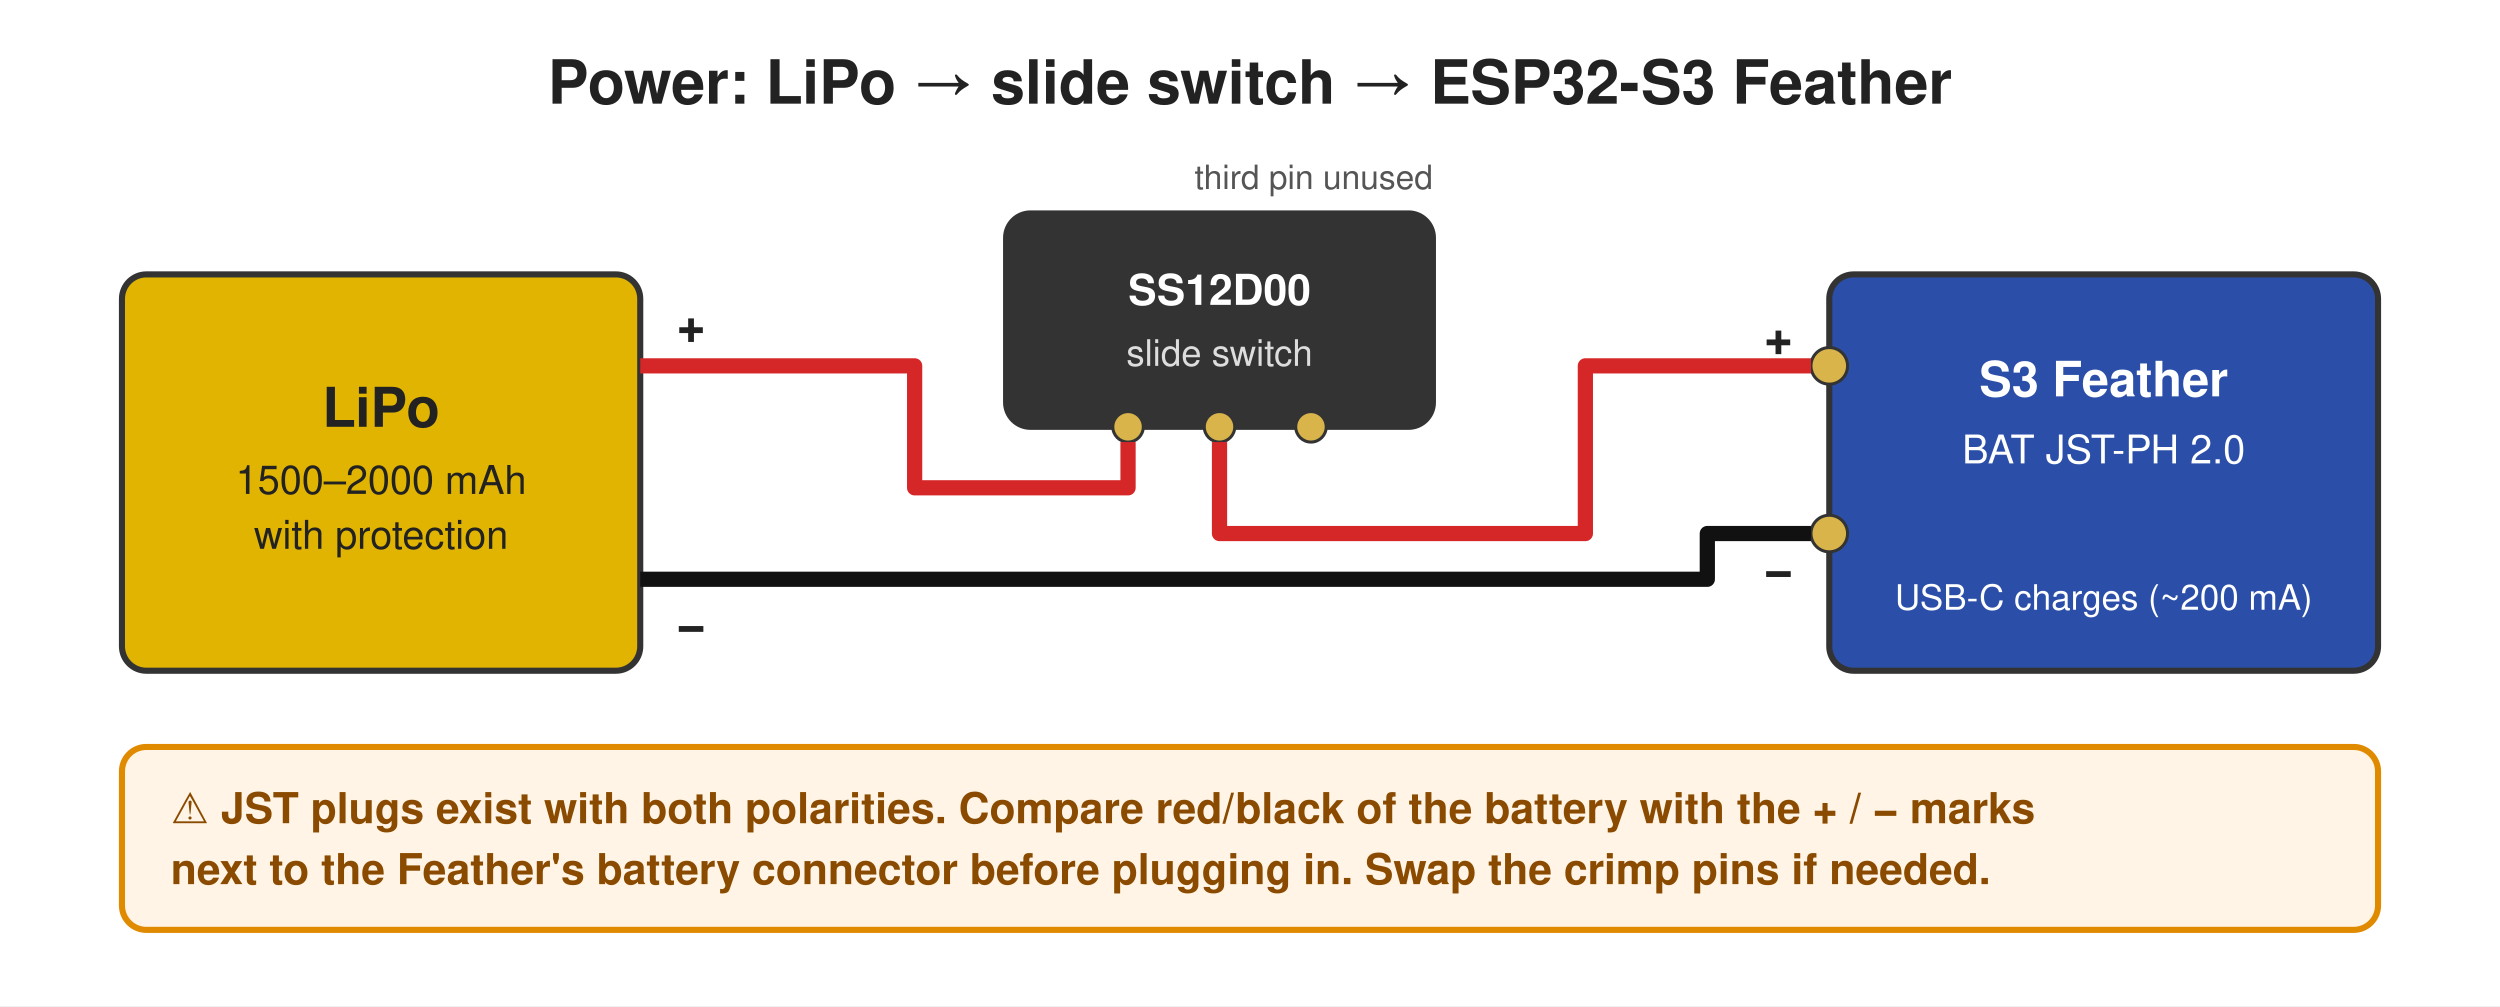
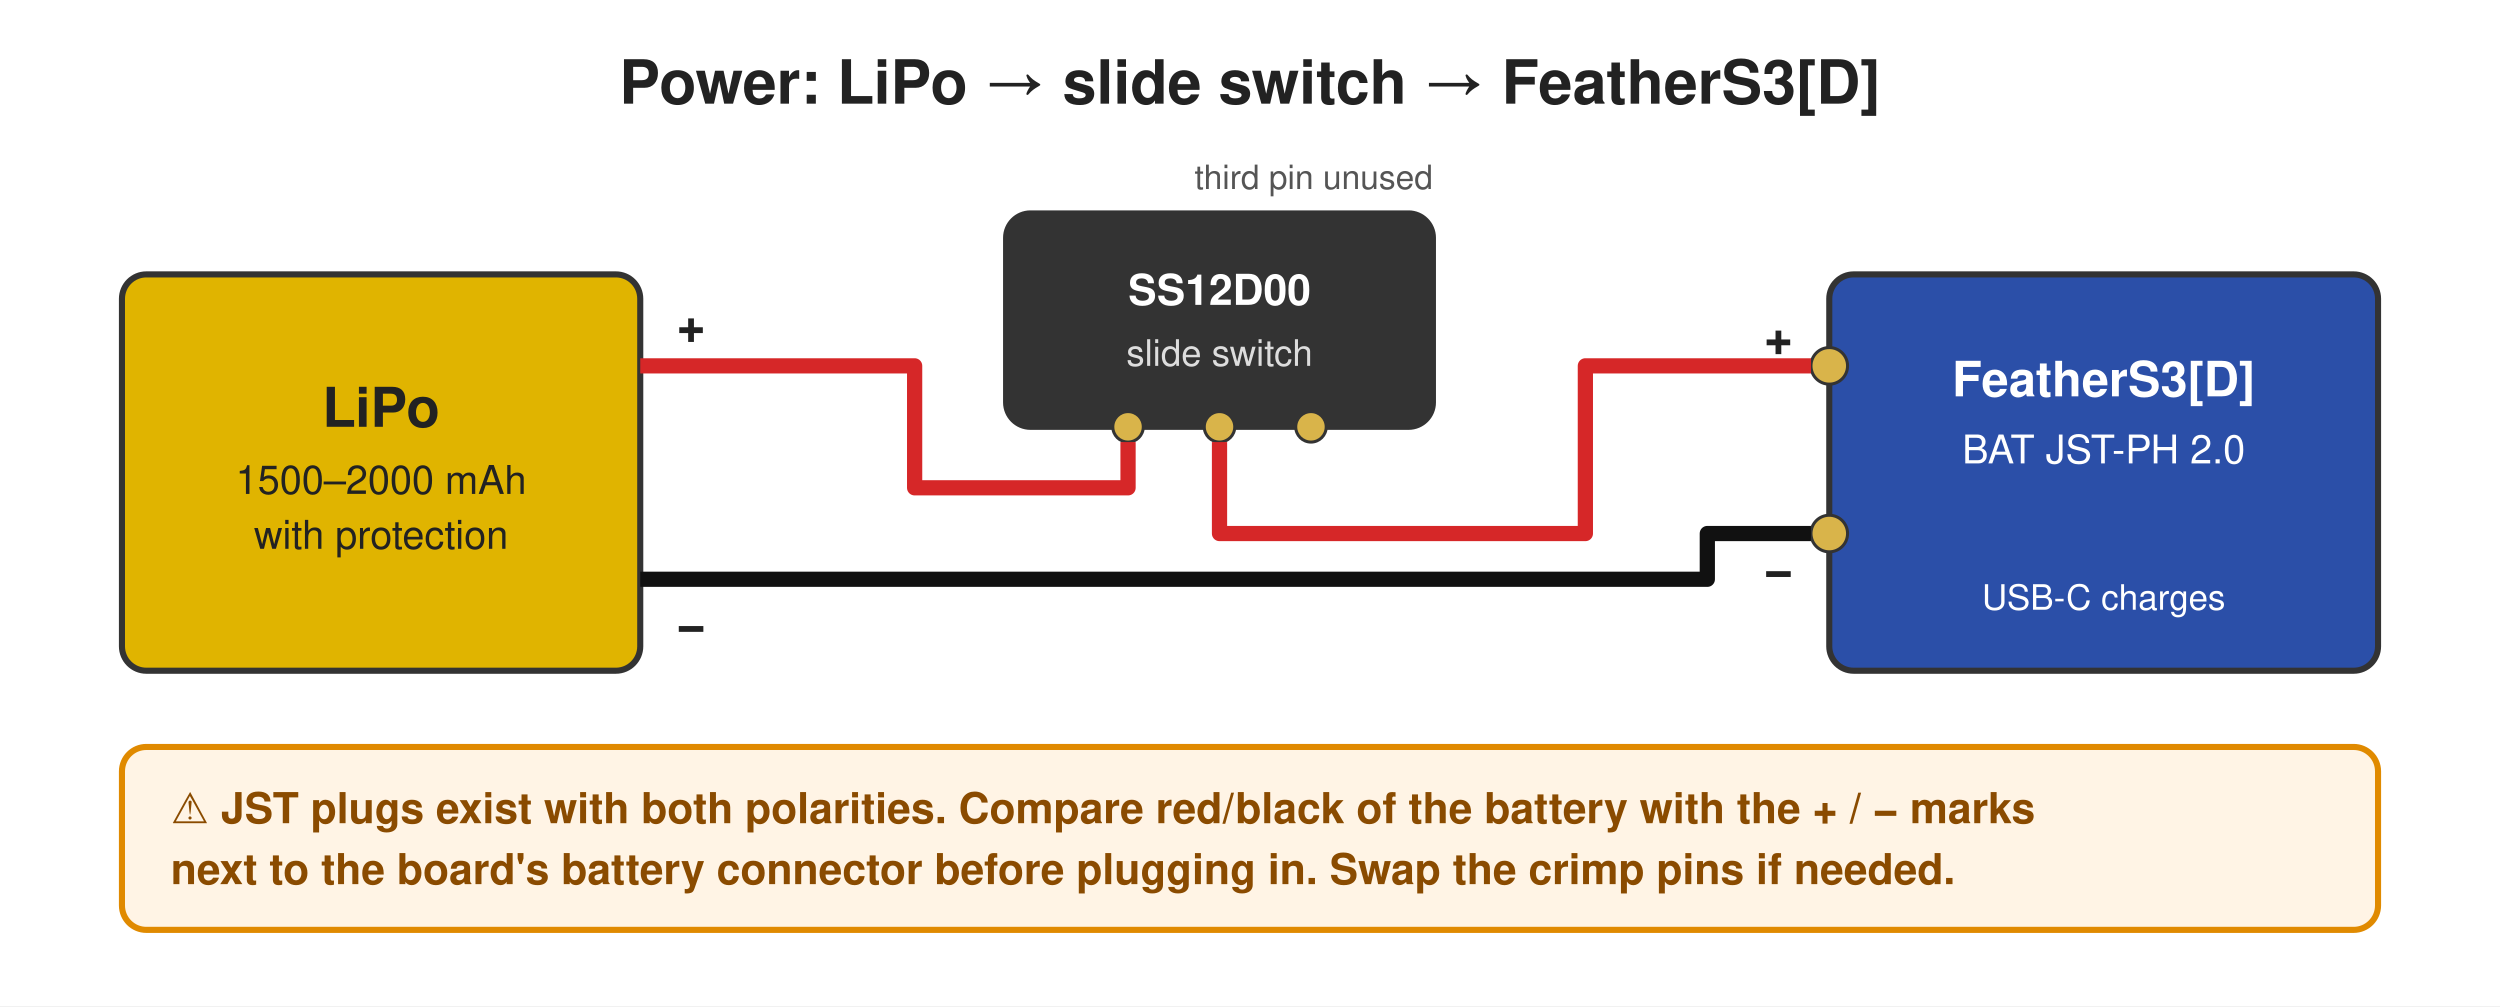
<svg xmlns="http://www.w3.org/2000/svg" width="820" height="330" viewBox="0 0 820 330" font-family="Helvetica, Arial, sans-serif" font-size="14">
  <rect width="820" height="330" fill="#ffffff" />
-   <text x="410.0" y="34" font-size="20" text-anchor="middle" font-weight="bold" fill="#222">Power: LiPo → slide switch → ESP32-S3 Feather</text>
+   <text x="410.0" y="34" font-size="20" text-anchor="middle" font-weight="bold" fill="#222">Power: LiPo → slide switch → FeatherS3[D]</text>
  <rect x="40" y="90" width="170" height="130" rx="8" fill="#e0b400" stroke="#333" stroke-width="2" />
  <text x="125" y="140" font-size="18" text-anchor="middle" font-weight="bold" fill="#222">LiPo</text>
  <text x="125" y="162" font-size="13" text-anchor="middle" font-weight="normal" fill="#222">1500–2000 mAh</text>
  <text x="125" y="180" font-size="13" text-anchor="middle" font-weight="normal" fill="#222">with protection</text>
  <rect x="330" y="70" width="140" height="70" rx="8" fill="#333" stroke="#333" stroke-width="2" />
  <text x="400" y="100" font-size="14" text-anchor="middle" font-weight="bold" fill="#fff">SS12D00</text>
  <text x="400" y="120" font-size="12" text-anchor="middle" font-weight="normal" fill="#ddd">slide switch</text>
  <circle cx="370" cy="140" r="5" fill="#d9b44a" stroke="#333" />
  <circle cx="400" cy="140" r="5" fill="#d9b44a" stroke="#333" />
  <circle cx="430" cy="140" r="5" fill="#d9b44a" stroke="#333" />
  <text x="470" y="62" font-size="11" text-anchor="end" font-weight="normal" fill="#555">third pin unused</text>
  <rect x="600" y="90" width="180" height="130" rx="8" fill="#2b4fa8" stroke="#333" stroke-width="2" />
-   <text x="690" y="130" font-size="16" text-anchor="middle" font-weight="bold" fill="#fff">S3 Feather</text>
+   <text x="690" y="130" font-size="16" text-anchor="middle" font-weight="bold" fill="#fff">FeatherS3[D]</text>
  <text x="690" y="152" font-size="13" text-anchor="middle" font-weight="normal" fill="#fff">BAT JST-PH 2.0</text>
-   <text x="690" y="200" font-size="11.5" text-anchor="middle" font-weight="normal" fill="#fff">USB-C charges (~200 mA)</text>
+   <text x="690" y="200" font-size="11.5" text-anchor="middle" font-weight="normal" fill="#fff">USB-C charges</text>
  <circle cx="600" cy="120" r="6" fill="#d9b44a" stroke="#333" />
  <circle cx="600" cy="175" r="6" fill="#d9b44a" stroke="#333" />
  <text x="588" y="116" font-size="16" text-anchor="end" font-weight="bold" fill="#222">+</text>
  <text x="588" y="192" font-size="16" text-anchor="end" font-weight="bold" fill="#222">−</text>
  <polyline points="210,120 300,120 300,160 370,160 370,145" fill="none" stroke="#d62728" stroke-width="5" stroke-linejoin="round" />
  <polyline points="400,145 400,175 520,175 520,120 594,120" fill="none" stroke="#d62728" stroke-width="5" stroke-linejoin="round" />
  <polyline points="210,190 560,190 560,175 594,175" fill="none" stroke="#111111" stroke-width="5" stroke-linejoin="round" />
  <text x="222" y="112" font-size="16" text-anchor="start" font-weight="bold" fill="#222">+</text>
  <text x="222" y="210" font-size="16" text-anchor="start" font-weight="bold" fill="#222">−</text>
  <rect x="40" y="245" width="740" height="60" rx="8" fill="#fff4e5" stroke="#e08a00" stroke-width="2" />
  <text x="56" y="270" font-size="14" text-anchor="start" font-weight="bold" fill="#8a4b00">⚠ JST plugs exist with both polarities. Compare red/black of the battery with the + / − marks</text>
-   <text x="56" y="290" font-size="14" text-anchor="start" font-weight="bold" fill="#8a4b00">next to the Feather's battery connector before plugging in. Swap the crimp pins if needed.</text>
+   <text x="56" y="290" font-size="14" text-anchor="start" font-weight="bold" fill="#8a4b00">next to the board's battery connector before plugging in. Swap the crimp pins if needed.</text>
</svg>
